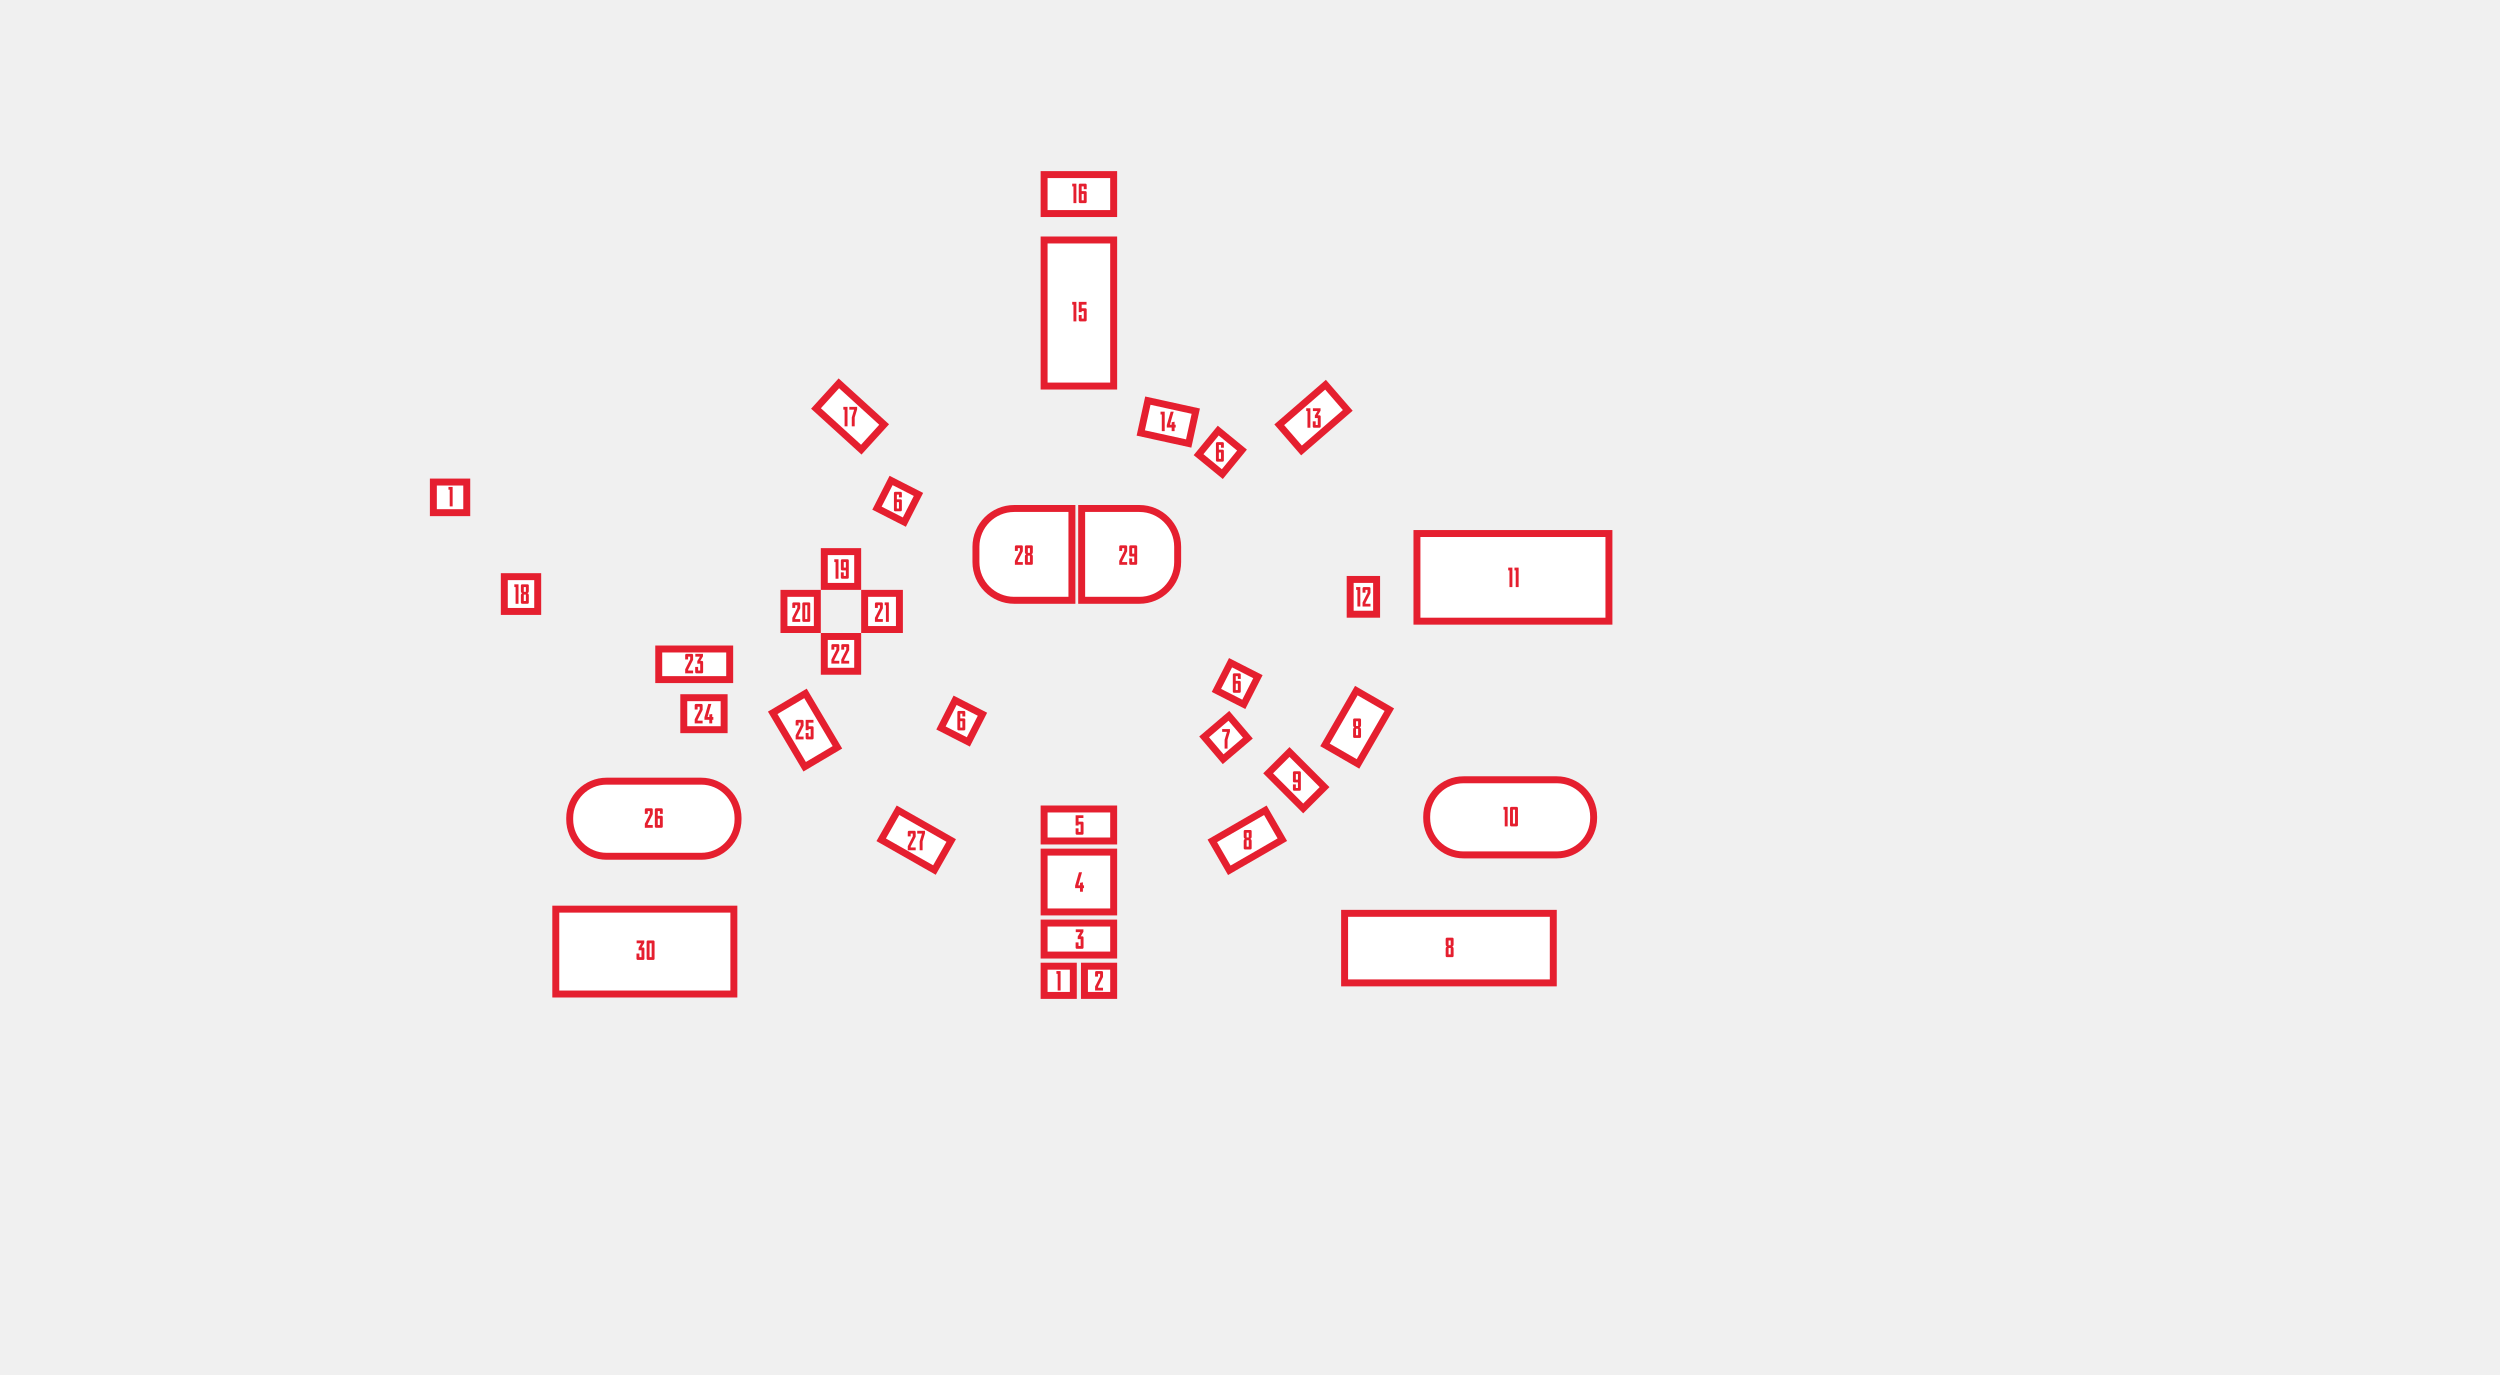
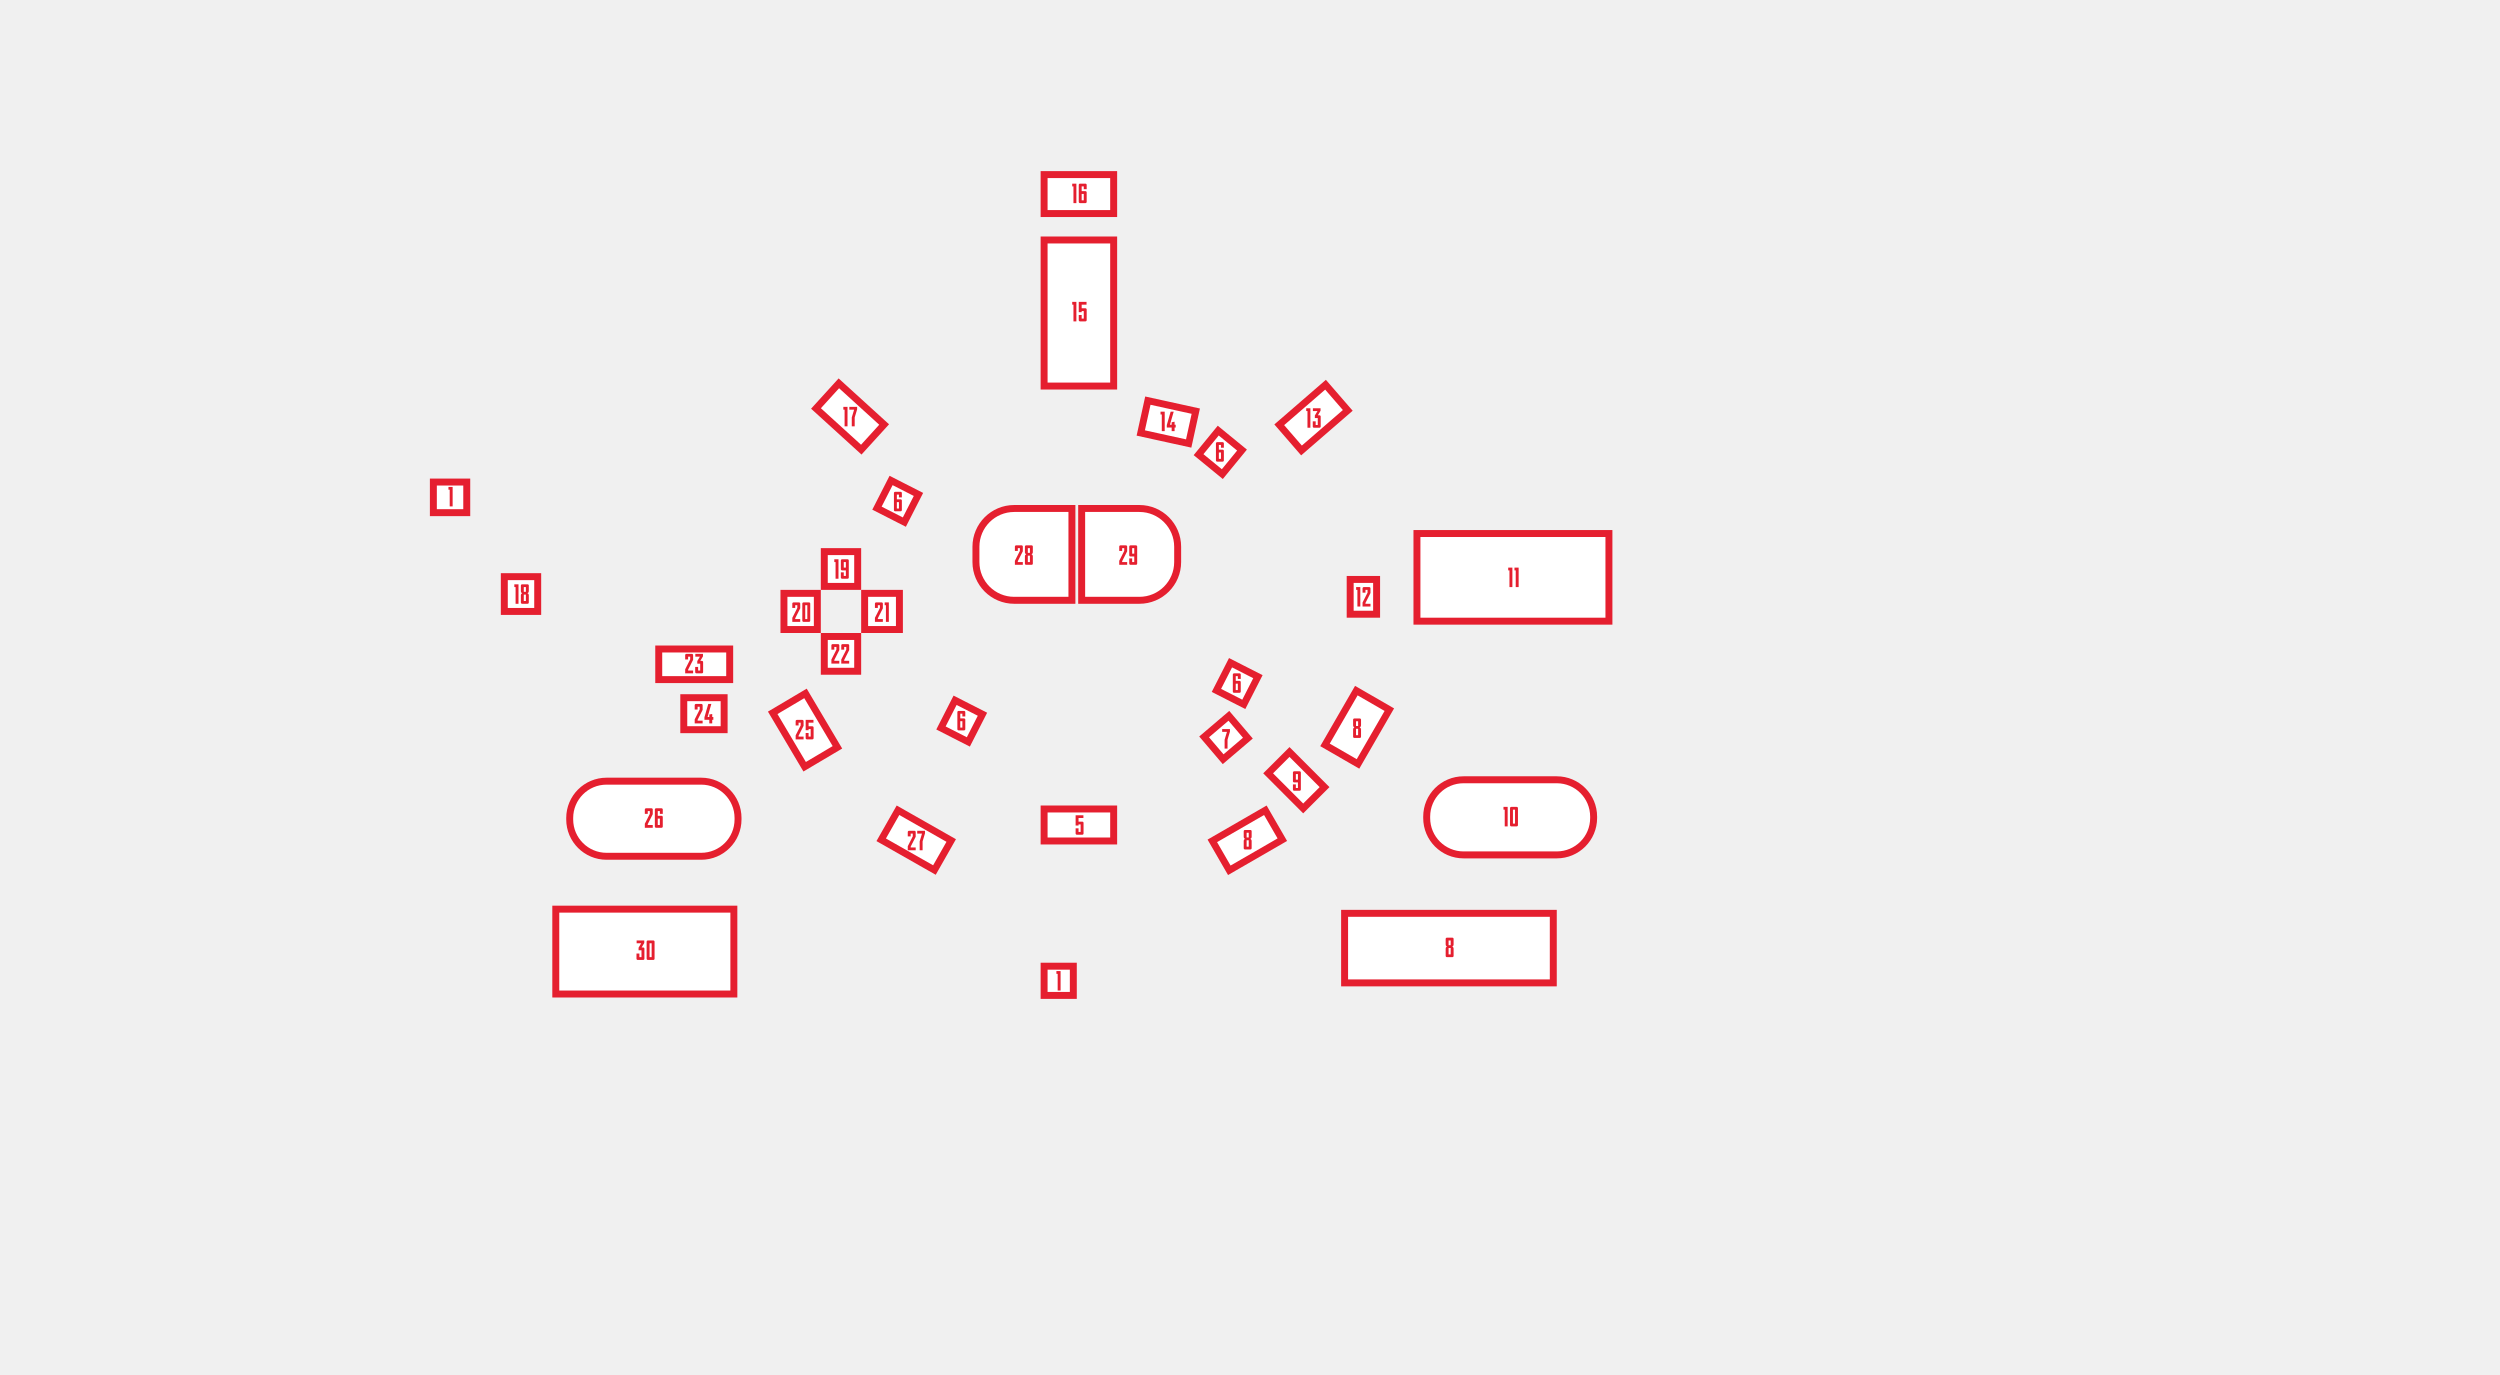
<svg xmlns="http://www.w3.org/2000/svg" width="1797" height="988" viewBox="0 0 1797 988" fill="none">
  <g id="Group 37539">
    <g class="figure 18" id="figure 18">
      <rect id="Rectangle 371" x="362.5" y="414.5" width="24" height="25" fill="white" stroke="#E51F2F" stroke-width="5" />
      <path id="18" d="M369.702 422H370.602V434H372.702V420H369.702V422ZM380.104 427.96C380.104 427.14 379.724 426.62 379.084 426.4C379.724 426.18 380.104 425.64 380.104 424.84V420.92C380.104 420.38 379.744 420 379.184 420H375.324C374.764 420 374.404 420.38 374.404 420.92V424.84C374.404 425.64 374.784 426.18 375.404 426.4C374.784 426.62 374.404 427.14 374.404 427.96V433.08C374.404 433.62 374.764 434 375.324 434H379.184C379.744 434 380.104 433.62 380.104 433.08V427.96ZM378.004 427.4V432H376.504V427.4H378.004ZM376.504 425.4V422H378.004V425.4H376.504Z" fill="#E51F2F" />
    </g>
    <g class="figure 23" id="figure 23">
      <rect id="Rectangle 372" x="473.5" y="466.5" width="51" height="22" fill="white" stroke="#E51F2F" stroke-width="5" />
      <path id="23" d="M498.203 470.92C498.203 470.38 497.843 470 497.283 470H493.423C492.863 470 492.503 470.38 492.503 470.92V474H494.603V472H496.103V474L492.503 481.1V484H498.203V482H494.603V481.38L498.203 474.28V470.92ZM504.482 484C505.042 484 505.402 483.62 505.402 483.08V475.96C505.402 475.42 505.042 475.04 504.482 475.04H503.382L505.302 471.8V470H499.802V472H503.102L501.202 475.18V477.04H503.302V482H501.802V479.4H499.702V483.08C499.702 483.62 500.062 484 500.622 484H504.482Z" fill="#E51F2F" />
    </g>
    <g class="figure 24" id="figure 24">
      <rect id="Rectangle 373" x="491.5" y="501.5" width="29" height="23" fill="white" stroke="#E51F2F" stroke-width="5" />
      <path id="24" d="M505.047 506.92C505.047 506.38 504.687 506 504.127 506H500.267C499.707 506 499.347 506.38 499.347 506.92V510H501.447V508H502.947V510L499.347 517.1V520H505.047V518H501.447V517.38L505.047 510.28V506.92ZM511.946 520V517.4H512.746V515.4H511.946V513.2L509.846 513.6V515.4H508.606L511.306 506H509.106L506.346 515.6V517.4H509.846V520H511.946Z" fill="#E51F2F" />
    </g>
    <g class="figure 30" id="figure 30">
      <rect id="Rectangle 375" x="399.5" y="653.5" width="128" height="61" fill="white" stroke="#E51F2F" stroke-width="5" />
      <path id="30" d="M462.285 690C462.845 690 463.205 689.62 463.205 689.08V681.96C463.205 681.42 462.845 681.04 462.285 681.04H461.185L463.105 677.8V676H457.605V678H460.905L459.005 681.18V683.04H461.105V688H459.605V685.4H457.505V689.08C457.505 689.62 457.865 690 458.425 690H462.285ZM466.9 688V678H468.4V688H466.9ZM469.58 690C470.14 690 470.5 689.62 470.5 689.08V676.92C470.5 676.38 470.14 676 469.58 676H465.72C465.16 676 464.8 676.38 464.8 676.92V689.08C464.8 689.62 465.16 690 465.72 690H469.58Z" fill="#E51F2F" />
    </g>
    <g class="figure 25" id="figure 25">
      <rect id="Rectangle 382" x="578.988" y="498.425" width="45.041" height="27.387" transform="rotate(59.3556 578.988 498.425)" fill="white" stroke="#E51F2F" stroke-width="5" />
      <path id="25" d="M577.614 518.381C577.614 517.841 577.254 517.461 576.694 517.461H572.834C572.274 517.461 571.914 517.841 571.914 518.381V521.461H574.014V519.461H575.514V521.461L571.914 528.561V531.461H577.614V529.461H574.014V528.841L577.614 521.741V518.381ZM582.713 524.061V529.461H581.213V526.861H579.113V530.541C579.113 531.081 579.473 531.461 580.033 531.461H583.893C584.453 531.461 584.813 531.081 584.813 530.541V522.981C584.813 522.441 584.453 522.061 583.893 522.061H581.213V519.461H584.713V517.461H579.113V524.861H581.213V524.061H582.713Z" fill="#E51F2F" />
    </g>
    <g class="figure 27" id="figure 27">
      <rect id="Rectangle 381" x="645.478" y="582.409" width="44.005" height="24.423" transform="rotate(29.6155 645.478 582.409)" fill="white" stroke="#E51F2F" stroke-width="5" />
      <path id="27" d="M658.201 598.101C658.201 597.561 657.841 597.181 657.281 597.181H653.421C652.861 597.181 652.501 597.561 652.501 598.101V601.181H654.601V599.181H656.101V601.181L652.501 608.281V611.181H658.201V609.181H654.601V608.561L658.201 601.461V598.101ZM661.06 611.181H663.16V604.781L664.9 598.981V597.181H659.3V599.181H662.74L661.06 604.781V611.181Z" fill="#E51F2F" />
    </g>
    <g class="figure 1" id="figure 1">
      <rect id="Rectangle 376" x="750.5" y="694.5" width="21" height="21" fill="white" stroke="#E51F2F" stroke-width="5" />
      <path id="1" d="M759.349 700H760.249V712H762.349V698H759.349V700Z" fill="#E51F2F" />
    </g>
    <g class="figure 1" id="figure 1-2">
      <rect id="f1" x="311.5" y="346.5" width="24" height="22" fill="white" stroke="#E51F2F" stroke-width="5" />
      <path id="l1" d="M322.349 352H323.249V364H325.349V350H322.349V352Z" fill="#E51F2F" />
-     </g>
-     <g class="figure 2" id="figure 2">
-       <rect id="Rectangle 377" x="779.5" y="694.5" width="21" height="21" fill="white" stroke="#E51F2F" stroke-width="5" />
-       <path id="2" d="M792.85 698.92C792.85 698.38 792.49 698 791.93 698H788.07C787.51 698 787.15 698.38 787.15 698.92V702H789.25V700H790.75V702L787.15 709.1V712H792.85V710H789.25V709.38L792.85 702.28V698.92Z" fill="#E51F2F" />
-     </g>
-     <g class="figure 3" id="figure 3">
-       <rect id="Rectangle 378" x="750.5" y="663.5" width="50" height="23" fill="white" stroke="#E51F2F" stroke-width="5" />
-       <path id="3" d="M777.933 682C778.493 682 778.853 681.62 778.853 681.08V673.96C778.853 673.42 778.493 673.04 777.933 673.04H776.833L778.753 669.8V668H773.253V670H776.553L774.653 673.18V675.04H776.753V680H775.253V677.4H773.153V681.08C773.153 681.62 773.513 682 774.073 682H777.933Z" fill="#E51F2F" />
-     </g>
-     <g class="figure 4" id="figure 4">
-       <rect id="Rectangle 379" x="750.5" y="612.5" width="50" height="43" fill="white" stroke="#E51F2F" stroke-width="5" />
-       <path id="4" d="M778.396 641V638.4H779.196V636.4H778.396V634.2L776.296 634.6V636.4H775.056L777.756 627H775.556L772.796 636.6V638.4H776.296V641H778.396Z" fill="#E51F2F" />
    </g>
    <g class="figure 5" id="figure 5">
      <rect id="Rectangle 380" x="750.5" y="581.5" width="50" height="23" fill="white" stroke="#E51F2F" stroke-width="5" />
      <path id="5" d="M776.753 592.6V598H775.253V595.4H773.153V599.08C773.153 599.62 773.513 600 774.073 600H777.933C778.493 600 778.853 599.62 778.853 599.08V591.52C778.853 590.98 778.493 590.6 777.933 590.6H775.253V588H778.753V586H773.153V593.4H775.253V592.6H776.753Z" fill="#E51F2F" />
    </g>
    <g class="figure 19" id="figure 19">
      <rect id="Rectangle 386" x="592.5" y="396.5" width="24" height="25" fill="white" stroke="#E51F2F" stroke-width="5" />
      <path id="19" d="M599.702 404H600.602V416H602.702V402H599.702V404ZM606.504 408V404H608.004V408H606.504ZM604.404 409.08C604.404 409.62 604.764 410 605.324 410H608.004V414H606.504V411.4H604.404V415.08C604.404 415.62 604.764 416 605.324 416H609.184C609.744 416 610.104 415.62 610.104 415.08V402.92C610.104 402.38 609.744 402 609.184 402H605.324C604.764 402 604.404 402.38 604.404 402.92V409.08Z" fill="#E51F2F" />
    </g>
    <g class="figure 20" id="figure 20">
      <rect id="Rectangle 384" x="563.5" y="426.5" width="24" height="26" fill="white" stroke="#E51F2F" stroke-width="5" />
      <path id="20" d="M575.203 433.92C575.203 433.38 574.843 433 574.283 433H570.423C569.863 433 569.503 433.38 569.503 433.92V437H571.603V435H573.103V437L569.503 444.1V447H575.203V445H571.603V444.38L575.203 437.28V433.92ZM578.802 445V435H580.302V445H578.802ZM581.482 447C582.042 447 582.402 446.62 582.402 446.08V433.92C582.402 433.38 582.042 433 581.482 433H577.622C577.062 433 576.702 433.38 576.702 433.92V446.08C576.702 446.62 577.062 447 577.622 447H581.482Z" fill="#E51F2F" />
    </g>
    <g class="figure 22" id="figure 22">
      <rect id="Rectangle 383" x="592.5" y="457.5" width="24" height="25" fill="white" stroke="#E51F2F" stroke-width="5" />
      <path id="22" d="M603.301 463.92C603.301 463.38 602.941 463 602.381 463H598.521C597.961 463 597.601 463.38 597.601 463.92V467H599.701V465H601.201V467L597.601 474.1V477H603.301V475H599.701V474.38L603.301 467.28V463.92ZM610.4 463.92C610.4 463.38 610.04 463 609.48 463H605.62C605.06 463 604.7 463.38 604.7 463.92V467H606.8V465H608.3V467L604.7 474.1V477H610.4V475H606.8V474.38L610.4 467.28V463.92Z" fill="#E51F2F" />
    </g>
    <g class="figure 21" id="figure 21">
      <rect id="Rectangle 385" x="621.5" y="426.5" width="25" height="26" fill="white" stroke="#E51F2F" stroke-width="5" />
      <path id="21" d="M634.6 433.92C634.6 433.38 634.24 433 633.68 433H629.82C629.26 433 628.9 433.38 628.9 433.92V437H631V435H632.5V437L628.9 444.1V447H634.6V445H631V444.38L634.6 437.28V433.92ZM635.899 435H636.799V447H638.899V433H635.899V435Z" fill="#E51F2F" />
    </g>
    <g class="figure 28" id="figure 28">
      <path id="Rectangle 404" d="M729 365.5H770.5V431.5H729C713.812 431.5 701.5 419.188 701.5 404V393C701.5 377.812 713.812 365.5 729 365.5Z" fill="white" stroke="#E51F2F" stroke-width="5" />
      <path id="28" d="M735.203 392.92C735.203 392.38 734.843 392 734.283 392H730.423C729.863 392 729.503 392.38 729.503 392.92V396H731.603V394H733.103V396L729.503 403.1V406H735.203V404H731.603V403.38L735.203 396.28V392.92ZM742.402 399.96C742.402 399.14 742.022 398.62 741.382 398.4C742.022 398.18 742.402 397.64 742.402 396.84V392.92C742.402 392.38 742.042 392 741.482 392H737.622C737.062 392 736.702 392.38 736.702 392.92V396.84C736.702 397.64 737.082 398.18 737.702 398.4C737.082 398.62 736.702 399.14 736.702 399.96V405.08C736.702 405.62 737.062 406 737.622 406H741.482C742.042 406 742.402 405.62 742.402 405.08V399.96ZM740.302 399.4V404H738.802V399.4H740.302ZM738.802 397.4V394H740.302V397.4H738.802Z" fill="#E51F2F" />
    </g>
    <g class="figure 29" id="figure 29">
      <path id="Rectangle 405" d="M819 431.5L777.5 431.5L777.5 365.5L819 365.5C834.188 365.5 846.5 377.812 846.5 393L846.5 404C846.5 419.188 834.188 431.5 819 431.5Z" fill="white" stroke="#E51F2F" stroke-width="5" />
      <path id="29" d="M810.203 392.92C810.203 392.38 809.843 392 809.283 392H805.423C804.863 392 804.503 392.38 804.503 392.92V396H806.603V394H808.103V396L804.503 403.1V406H810.203V404H806.603V403.38L810.203 396.28V392.92ZM813.802 398V394H815.302V398H813.802ZM811.702 399.08C811.702 399.62 812.062 400 812.622 400H815.302V404H813.802V401.4H811.702V405.08C811.702 405.62 812.062 406 812.622 406H816.482C817.042 406 817.402 405.62 817.402 405.08V392.92C817.402 392.38 817.042 392 816.482 392H812.622C812.062 392 811.702 392.38 811.702 392.92V399.08Z" fill="#E51F2F" />
    </g>
    <g class="figure 6" id="figure 6-4">
      <rect id="Rectangle 387" x="630.363" y="365.26" width="22.335" height="22.091" transform="rotate(-62.9793 630.363 365.26)" fill="white" stroke="#E51F2F" stroke-width="5" />
      <path id="6" d="M646.159 360.914V365.514H644.659V360.914H646.159ZM648.259 354.434C648.259 353.894 647.899 353.514 647.339 353.514H643.479C642.919 353.514 642.559 353.894 642.559 354.434V366.594C642.559 367.134 642.919 367.514 643.479 367.514H647.339C647.899 367.514 648.259 367.134 648.259 366.594V359.834C648.259 359.294 647.899 358.914 647.339 358.914H644.659V355.514H646.159V357.514H648.259V354.434Z" fill="#E51F2F" />
    </g>
    <g class="figure 6" id="figure 6">
      <rect id="Rectangle 408" x="676.363" y="523.26" width="22.335" height="22.091" transform="rotate(-62.9793 676.363 523.26)" fill="white" stroke="#E51F2F" stroke-width="5" />
      <path id="6_2" d="M691.753 518.4V523H690.253V518.4H691.753ZM693.853 511.92C693.853 511.38 693.493 511 692.933 511H689.073C688.513 511 688.153 511.38 688.153 511.92V524.08C688.153 524.62 688.513 525 689.073 525H692.933C693.493 525 693.853 524.62 693.853 524.08V517.32C693.853 516.78 693.493 516.4 692.933 516.4H690.253V513H691.753V515H693.853V511.92Z" fill="#E51F2F" />
    </g>
    <g class="figure 6" id="figure 6-2">
      <rect id="Rectangle 409" x="874.363" y="496.26" width="22.335" height="22.091" transform="rotate(-62.9793 874.363 496.26)" fill="white" stroke="#E51F2F" stroke-width="5" />
      <path id="6_3" d="M889.753 491.4V496H888.253V491.4H889.753ZM891.853 484.92C891.853 484.38 891.493 484 890.933 484H887.073C886.513 484 886.153 484.38 886.153 484.92V497.08C886.153 497.62 886.513 498 887.073 498H890.933C891.493 498 891.853 497.62 891.853 497.08V490.32C891.853 489.78 891.493 489.4 890.933 489.4H888.253V486H889.753V488H891.853V484.92Z" fill="#E51F2F" />
    </g>
    <g class="figure 7" id="figure 7">
      <rect id="Rectangle 394" x="865.524" y="529.676" width="23.364" height="21.081" transform="rotate(-40.429 865.524 529.676)" fill="white" stroke="#E51F2F" stroke-width="5" />
      <path id="7" d="M880.251 538.073H882.351V531.673L884.091 525.873V524.073H878.491V526.073H881.931L880.251 531.673V538.073Z" fill="#E51F2F" />
    </g>
    <g class="figure 8" id="figure 8-1">
      <rect id="Rectangle 389" x="952.415" y="535.421" width="45.041" height="27.387" transform="rotate(-60 952.415 535.421)" fill="white" stroke="#E51F2F" stroke-width="5" />
      <path id="8" d="M978.306 524.406C978.306 523.586 977.926 523.066 977.286 522.846C977.926 522.626 978.306 522.086 978.306 521.286V517.366C978.306 516.826 977.946 516.446 977.386 516.446H973.526C972.966 516.446 972.606 516.826 972.606 517.366V521.286C972.606 522.086 972.986 522.626 973.606 522.846C972.986 523.066 972.606 523.586 972.606 524.406V529.526C972.606 530.066 972.966 530.446 973.526 530.446H977.386C977.946 530.446 978.306 530.066 978.306 529.526V524.406ZM976.206 523.846V528.446H974.706V523.846H976.206ZM974.706 521.846V518.446H976.206V521.846H974.706Z" fill="#E51F2F" />
    </g>
    <g class="figure 8" id="figure 8-2">
      <rect id="Rectangle 388" x="871.415" y="604.418" width="44.005" height="24.423" transform="rotate(-30 871.415 604.418)" fill="white" stroke="#E51F2F" stroke-width="5" />
      <path id="8_2" d="M899.681 604.551C899.681 603.731 899.301 603.211 898.661 602.991C899.301 602.771 899.681 602.231 899.681 601.431V597.511C899.681 596.971 899.321 596.591 898.761 596.591H894.901C894.341 596.591 893.981 596.971 893.981 597.511V601.431C893.981 602.231 894.361 602.771 894.981 602.991C894.361 603.211 893.981 603.731 893.981 604.551V609.671C893.981 610.211 894.341 610.591 894.901 610.591H898.761C899.321 610.591 899.681 610.211 899.681 609.671V604.551ZM897.581 603.991V608.591H896.081V603.991H897.581ZM896.081 601.991V598.591H897.581V601.991H896.081Z" fill="#E51F2F" />
    </g>
    <g class="figure 9" id="figure 9">
      <rect id="Rectangle 392" x="926.888" y="540.536" width="35.669" height="21.694" transform="rotate(45.0504 926.888 540.536)" fill="white" stroke="#E51F2F" stroke-width="5" />
      <path id="9" d="M931.456 560.403V556.403H932.956V560.403H931.456ZM929.356 561.483C929.356 562.023 929.716 562.403 930.276 562.403H932.956V566.403H931.456V563.803H929.356V567.483C929.356 568.023 929.716 568.403 930.276 568.403H934.136C934.696 568.403 935.056 568.023 935.056 567.483V555.323C935.056 554.783 934.696 554.403 934.136 554.403H930.276C929.716 554.403 929.356 554.783 929.356 555.323V561.483Z" fill="#E51F2F" />
    </g>
    <g class="figure 10" id="figure 10">
      <rect id="Rectangle 391" x="1025.5" y="560.5" width="120" height="54" rx="26.5" fill="white" stroke="#E51F2F" stroke-width="5" />
      <path id="10" d="M1080.7 582H1081.6V594H1083.7V580H1080.7V582ZM1087.5 592V582H1089V592H1087.5ZM1090.18 594C1090.74 594 1091.1 593.62 1091.1 593.08V580.92C1091.1 580.38 1090.74 580 1090.18 580H1086.32C1085.76 580 1085.4 580.38 1085.4 580.92V593.08C1085.4 593.62 1085.76 594 1086.32 594H1090.18Z" fill="#E51F2F" />
    </g>
    <g class="figure 11" id="figure 11">
      <rect id="Rectangle 399" x="1018.5" y="383.5" width="138" height="63" fill="white" stroke="#E51F2F" stroke-width="5" />
      <path id="11" d="M1084.1 410H1085V422H1087.1V408H1084.1V410ZM1088.6 410H1089.5V422H1091.6V408H1088.6V410Z" fill="#E51F2F" />
    </g>
    <g class="figure 12" id="figure 12">
      <rect id="Rectangle 398" x="970.5" y="416.5" width="19" height="25" fill="white" stroke="#E51F2F" stroke-width="5" />
      <path id="12" d="M974.8 424H975.7V436H977.8V422H974.8V424ZM985.101 422.92C985.101 422.38 984.741 422 984.181 422H980.321C979.761 422 979.401 422.38 979.401 422.92V426H981.501V424H983.001V426L979.401 433.1V436H985.101V434H981.501V433.38L985.101 426.28V422.92Z" fill="#E51F2F" />
    </g>
    <g class="figure 8" id="figure 8-3">
      <rect id="Rectangle 390" x="966.5" y="656.5" width="150" height="50" fill="white" stroke="#E51F2F" stroke-width="5" />
      <path id="8_3" d="M1044.85 681.96C1044.85 681.14 1044.47 680.62 1043.83 680.4C1044.47 680.18 1044.85 679.64 1044.85 678.84V674.92C1044.85 674.38 1044.49 674 1043.93 674H1040.07C1039.51 674 1039.15 674.38 1039.15 674.92V678.84C1039.15 679.64 1039.53 680.18 1040.15 680.4C1039.53 680.62 1039.15 681.14 1039.15 681.96V687.08C1039.15 687.62 1039.51 688 1040.07 688H1043.93C1044.49 688 1044.85 687.62 1044.85 687.08V681.96ZM1042.75 681.4V686H1041.25V681.4H1042.75ZM1041.25 679.4V676H1042.75V679.4H1041.25Z" fill="#E51F2F" />
    </g>
    <g class="figure 6" id="figure 6-3">
      <rect id="Rectangle 410" x="861.518" y="326.797" width="22.335" height="22.091" transform="rotate(-50.6818 861.518 326.797)" fill="white" stroke="#E51F2F" stroke-width="5" />
      <path id="6_4" d="M877.616 325.227V329.827H876.116V325.227H877.616ZM879.716 318.747C879.716 318.207 879.356 317.827 878.796 317.827H874.936C874.376 317.827 874.016 318.207 874.016 318.747V330.907C874.016 331.447 874.376 331.827 874.936 331.827H878.796C879.356 331.827 879.716 331.447 879.716 330.907V324.147C879.716 323.607 879.356 323.227 878.796 323.227H876.116V319.827H877.616V321.827H879.716V318.747Z" fill="#E51F2F" />
    </g>
    <g class="figure 13" id="figure 13">
      <rect id="Rectangle 397" x="919.526" y="305.335" width="44.005" height="24.423" transform="rotate(-40.8939 919.526 305.335)" fill="white" stroke="#E51F2F" stroke-width="5" />
      <path id="13" d="M938.909 295.47H939.809V307.47H941.909V293.47H938.909V295.47ZM948.391 307.47C948.951 307.47 949.311 307.09 949.311 306.55V299.43C949.311 298.89 948.951 298.51 948.391 298.51H947.291L949.211 295.27V293.47H943.711V295.47H947.011L945.111 298.65V300.51H947.211V305.47H945.711V302.87H943.611V306.55C943.611 307.09 943.971 307.47 944.531 307.47H948.391Z" fill="#E51F2F" />
    </g>
    <g class="figure 14" id="figure 14">
      <rect id="Rectangle 401" x="825.082" y="287.978" width="35.265" height="23.802" transform="rotate(12.3841 825.082 287.978)" fill="white" stroke="#E51F2F" stroke-width="5" />
      <path id="14" d="M834.192 297.92H835.092V309.92H837.192V295.92H834.192V297.92ZM844.294 309.92V307.32H845.094V305.32H844.294V303.12L842.194 303.52V305.32H840.954L843.654 295.92H841.454L838.694 305.52V307.32H842.194V309.92H844.294Z" fill="#E51F2F" />
    </g>
    <g class="figure 17" id="figure 17">
      <rect id="Rectangle 400" x="602.967" y="275.532" width="44.005" height="24.423" transform="rotate(42.2943 602.967 275.532)" fill="white" stroke="#E51F2F" stroke-width="5" />
      <path id="17" d="M606.194 294.47H607.094V306.47H609.194V292.47H606.194V294.47ZM612.256 306.47H614.356V300.07L616.096 294.27V292.47H610.496V294.47H613.936L612.256 300.07V306.47Z" fill="#E51F2F" />
    </g>
    <g class="figure 15" id="figure 15">
      <rect id="Rectangle 402" x="750.5" y="172.5" width="50" height="105" fill="white" stroke="#E51F2F" stroke-width="5" />
      <path id="15" d="M770.702 219H771.602V231H773.702V217H770.702V219ZM779.004 223.6V229H777.504V226.4H775.404V230.08C775.404 230.62 775.764 231 776.324 231H780.184C780.744 231 781.104 230.62 781.104 230.08V222.52C781.104 221.98 780.744 221.6 780.184 221.6H777.504V219H781.004V217H775.404V224.4H777.504V223.6H779.004Z" fill="#E51F2F" />
    </g>
    <g class="figure 16" id="figure 16">
      <rect id="Rectangle 403" x="750.5" y="125.5" width="50" height="28" fill="white" stroke="#E51F2F" stroke-width="5" />
      <path id="16" d="M770.702 134H771.602V146H773.702V132H770.702V134ZM779.004 139.4V144H777.504V139.4H779.004ZM781.104 132.92C781.104 132.38 780.744 132 780.184 132H776.324C775.764 132 775.404 132.38 775.404 132.92V145.08C775.404 145.62 775.764 146 776.324 146H780.184C780.744 146 781.104 145.62 781.104 145.08V138.32C781.104 137.78 780.744 137.4 780.184 137.4H777.504V134H779.004V136H781.104V132.92Z" fill="#E51F2F" />
    </g>
    <g class="figure 26" id="figure 26">
      <rect id="Rectangle 374" x="409.5" y="561.5" width="121" height="54" rx="26.5" fill="white" stroke="#E51F2F" stroke-width="5" />
      <path id="26" d="M469.203 581.92C469.203 581.38 468.843 581 468.283 581H464.423C463.863 581 463.503 581.38 463.503 581.92V585H465.603V583H467.103V585L463.503 592.1V595H469.203V593H465.603V592.38L469.203 585.28V581.92ZM474.302 588.4V593H472.802V588.4H474.302ZM476.402 581.92C476.402 581.38 476.042 581 475.482 581H471.622C471.062 581 470.702 581.38 470.702 581.92V594.08C470.702 594.62 471.062 595 471.622 595H475.482C476.042 595 476.402 594.62 476.402 594.08V587.32C476.402 586.78 476.042 586.4 475.482 586.4H472.802V583H474.302V585H476.402V581.92Z" fill="#E51F2F" />
    </g>
  </g>
</svg>
